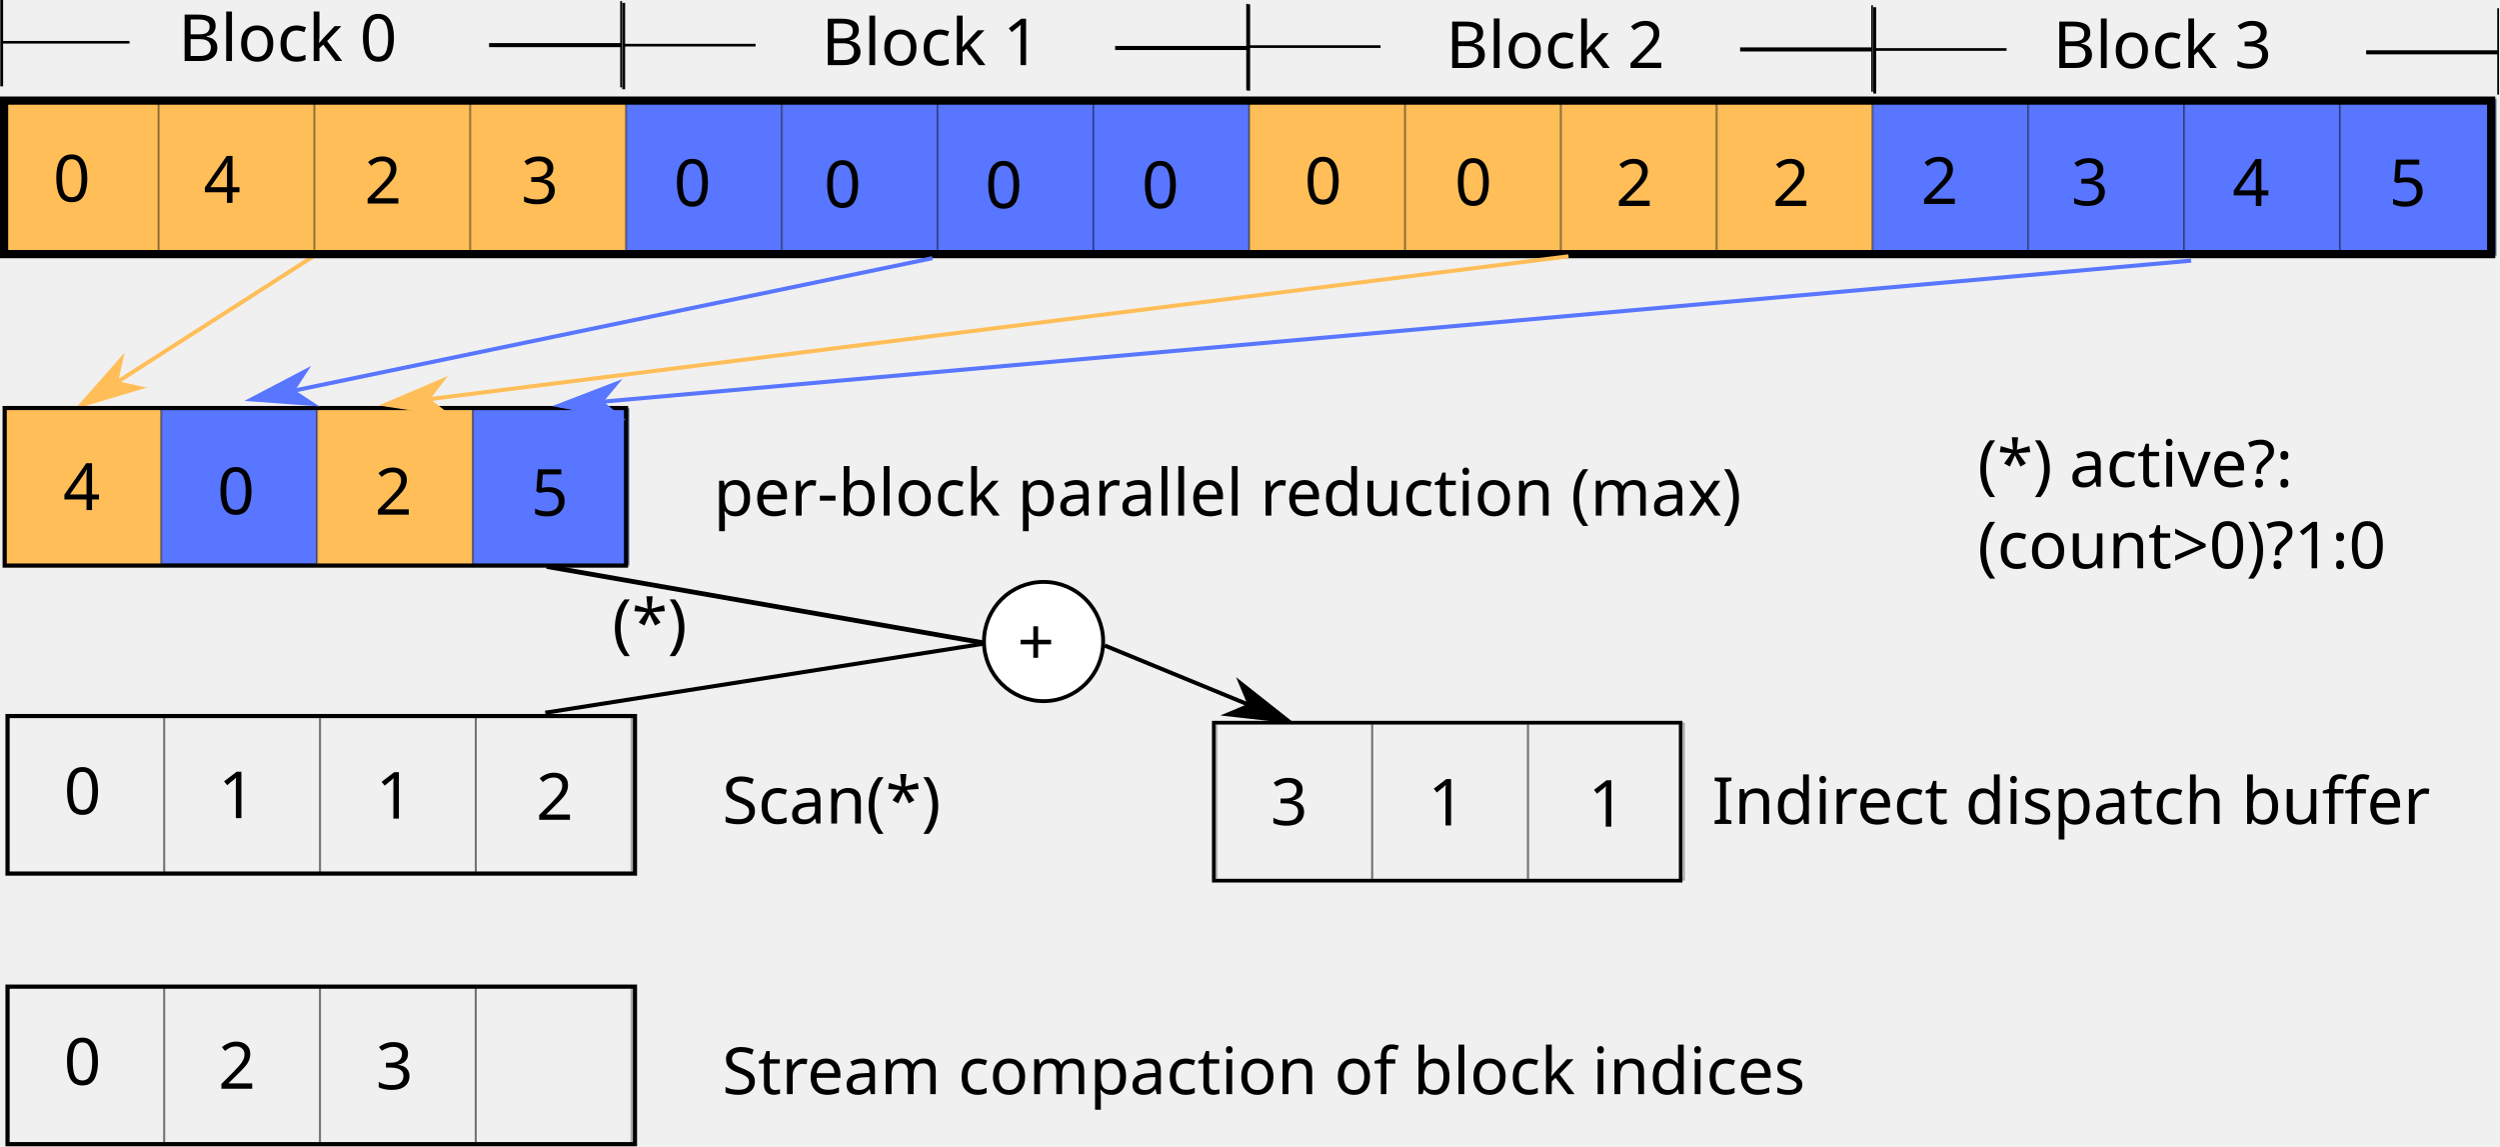
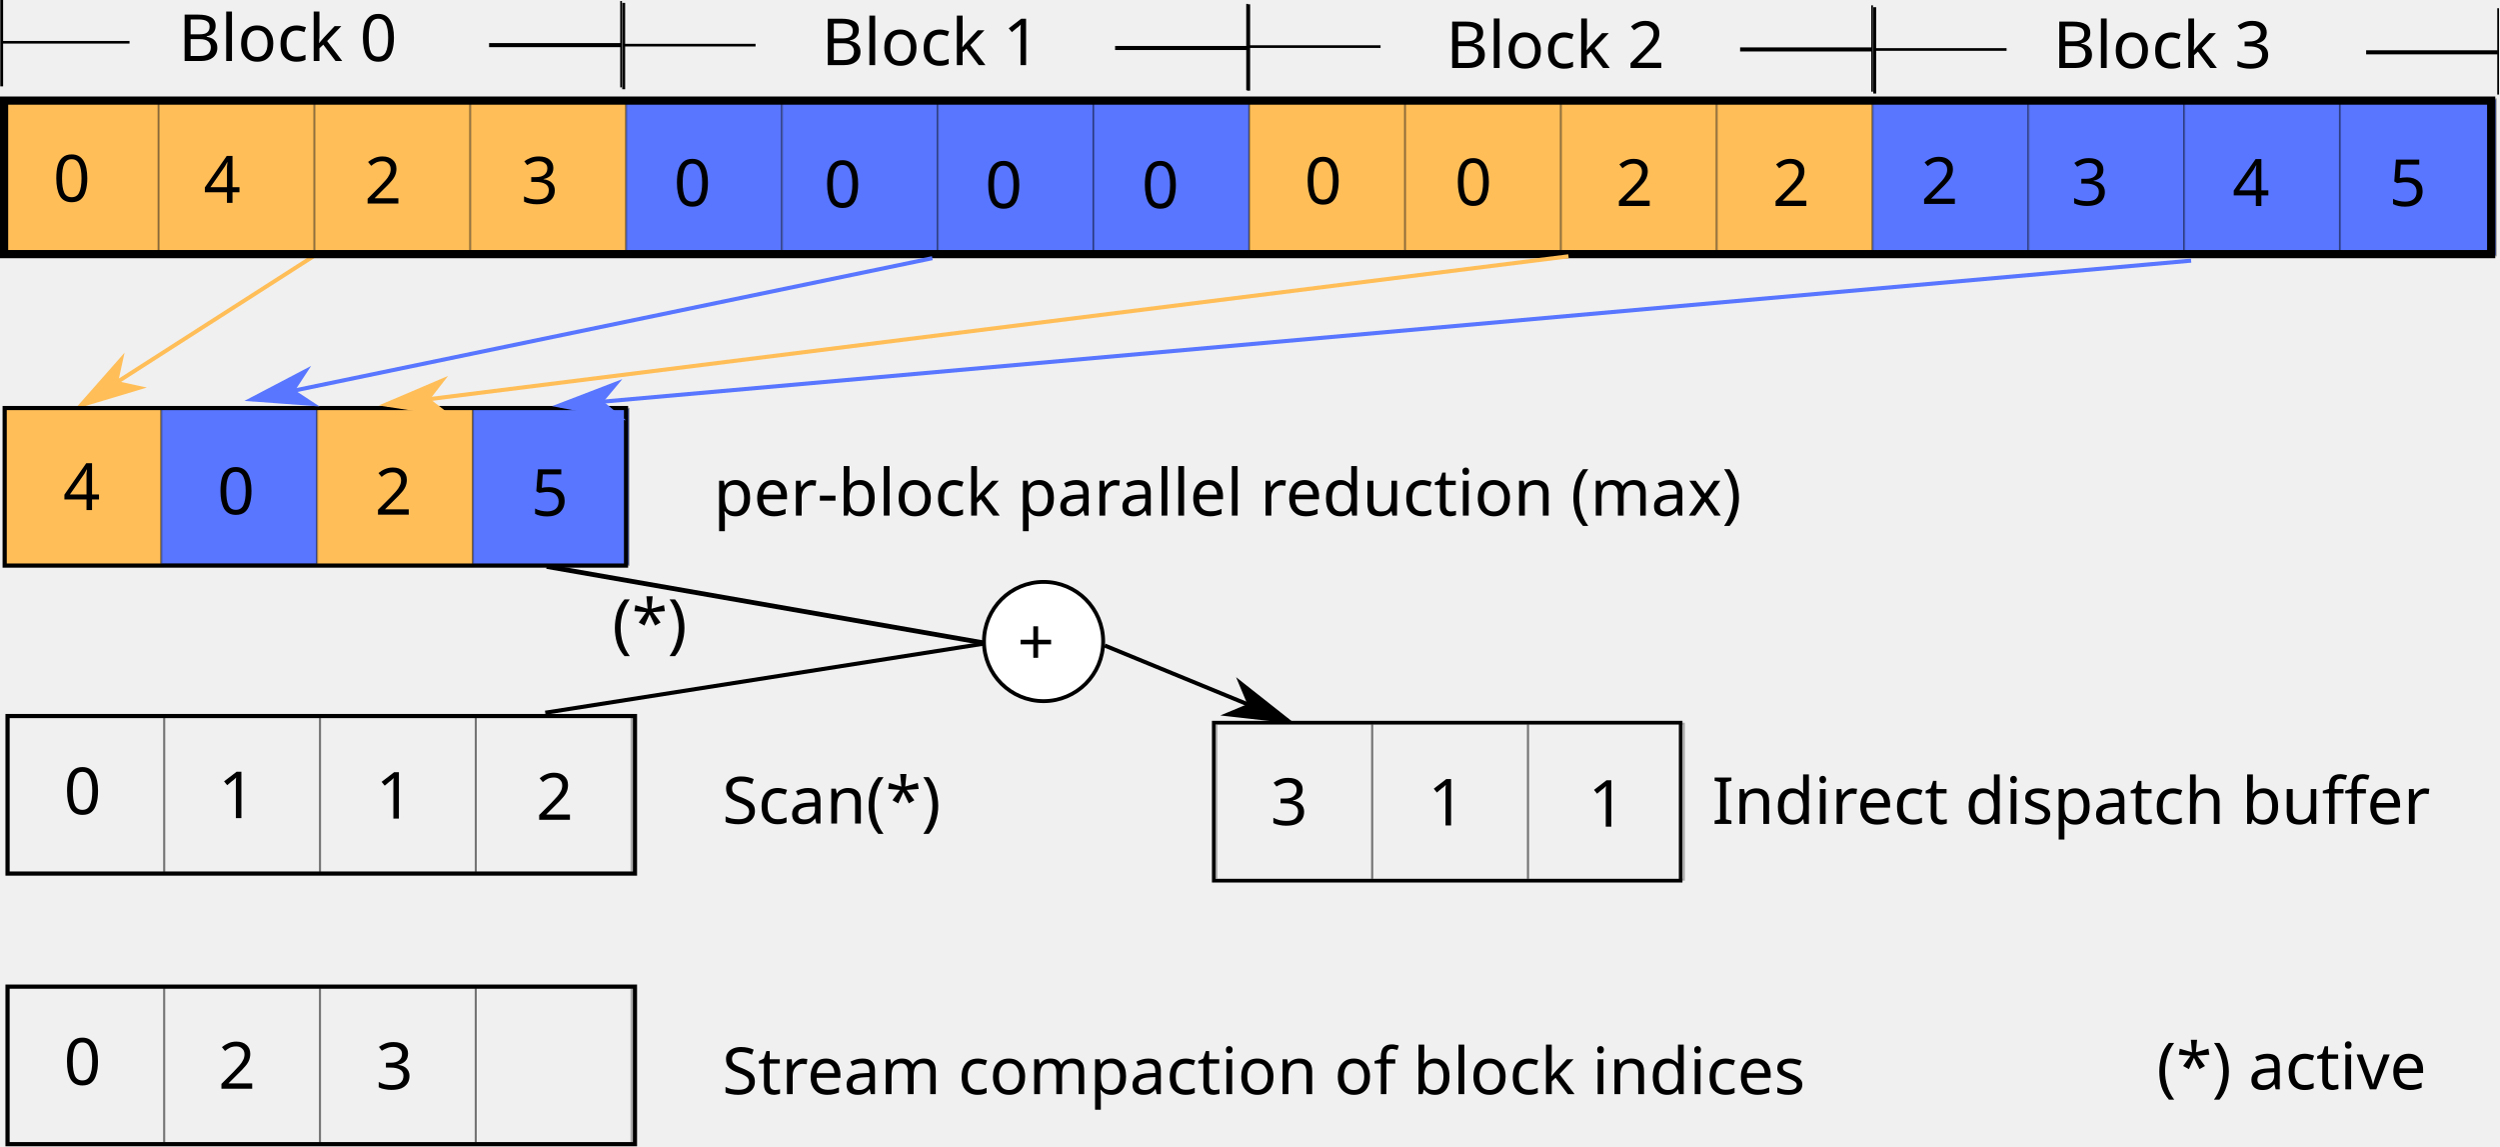
<svg xmlns="http://www.w3.org/2000/svg" xmlns:ns1="http://www.openswatchbook.org/uri/2009/osb" width="162.49mm" height="74.501mm" viewBox="0 0 162.49 74.501" version="1.1" id="svg8">
  <defs id="defs2">
    <marker orient="auto" refY="0.0" refX="0.0" id="marker1760" style="overflow:visible;">
      <path id="path1500" d="M 0.0,0.0 L 5.0,-5.0 L -12.5,0.0 L 5.0,5.0 L 0.0,0.0 z " style="fill-rule:evenodd;stroke:#000000;stroke-width:1pt;stroke-opacity:1;fill:#000000;fill-opacity:1" transform="scale(0.8) rotate(180) translate(12.5,0)" />
    </marker>
    <linearGradient id="linearGradient5039" ns1:paint="solid">
      <stop style="stop-color:#ff0000;stop-opacity:1;" offset="0" id="stop5037" />
    </linearGradient>
    <linearGradient id="linearGradient4945" ns1:paint="solid">
      <stop style="stop-color:#000000;stop-opacity:1;" offset="0" id="stop4943" />
    </linearGradient>
    <linearGradient id="linearGradient4915" ns1:paint="solid">
      <stop style="stop-color:#000000;stop-opacity:1;" offset="0" id="stop4913" />
    </linearGradient>
    <linearGradient id="linearGradient4886" ns1:paint="solid">
      <stop style="stop-color:#000000;stop-opacity:1;" offset="0" id="stop4884" />
    </linearGradient>
    <linearGradient id="linearGradient4878" ns1:paint="solid">
      <stop style="stop-color:#000000;stop-opacity:1;" offset="0" id="stop4876" />
    </linearGradient>
    <linearGradient id="linearGradient4830" ns1:paint="solid">
      <stop style="stop-color:#000000;stop-opacity:1;" offset="0" id="stop4828" />
    </linearGradient>
    <linearGradient id="linearGradient3366" ns1:paint="solid">
      <stop style="stop-color:#000000;stop-opacity:1;" offset="0" id="stop3364" />
    </linearGradient>
    <marker orient="auto" refY="0" refX="0" id="marker2460" style="overflow:visible">
      <path id="path2458" d="M 0,0 5,-5 -12.5,0 5,5 Z" style="fill:#ffbe58;fill-opacity:1;fill-rule:evenodd;stroke:#ffbe58;stroke-width:1pt;stroke-opacity:1" transform="matrix(-0.8,0,0,-0.8,-10,0)" />
    </marker>
    <linearGradient id="linearGradient9356" ns1:paint="solid">
      <stop style="stop-color:#000000;stop-opacity:1;" offset="0" id="stop9354" />
    </linearGradient>
    <linearGradient id="linearGradient9348" ns1:paint="solid">
      <stop style="stop-color:#000000;stop-opacity:1;" offset="0" id="stop9346" />
    </linearGradient>
    <linearGradient id="linearGradient7908" ns1:paint="solid">
      <stop style="stop-color:#000000;stop-opacity:1;" offset="0" id="stop7906" />
    </linearGradient>
    <marker style="overflow:visible" id="marker7446" refX="0" refY="0" orient="auto">
      <path transform="matrix(-0.8,0,0,-0.8,-10,0)" style="fill:#000000;fill-opacity:1;fill-rule:evenodd;stroke:#000000;stroke-width:1pt;stroke-opacity:1" d="M 0,0 5,-5 -12.5,0 5,5 Z" id="path7444" />
    </marker>
    <linearGradient id="linearGradient4532" ns1:paint="solid">
      <stop style="stop-color:#000000;stop-opacity:1;" offset="0" id="stop4530" />
    </linearGradient>
    <marker orient="auto" refY="0" refX="0" id="marker4624-1" style="overflow:visible">
      <path id="path4364-0" d="M 0,0 5,-5 -12.5,0 5,5 Z" style="fill:#ffbe58;fill-opacity:1;fill-rule:evenodd;stroke:#ffbe58;stroke-width:1pt;stroke-opacity:1" transform="matrix(-0.8,0,0,-0.8,-10,0)" />
    </marker>
    <marker orient="auto" refY="0" refX="0" id="marker4624-6" style="overflow:visible">
      <path id="path4364-04" d="M 0,0 5,-5 -12.5,0 5,5 Z" style="fill:#5876ff;fill-opacity:1;fill-rule:evenodd;stroke:#5876ff;stroke-width:1pt;stroke-opacity:1" transform="matrix(-0.8,0,0,-0.8,-10,0)" />
    </marker>
    <marker orient="auto" refY="0" refX="0" id="marker4624-6-8" style="overflow:visible">
      <path id="path4364-04-1" d="M 0,0 5,-5 -12.5,0 5,5 Z" style="fill:#5876ff;fill-opacity:1;fill-rule:evenodd;stroke:#5876ff;stroke-width:1pt;stroke-opacity:1" transform="matrix(-0.8,0,0,-0.8,-10,0)" />
    </marker>
    <marker orient="auto" refY="0" refX="0" id="marker1760-8" style="overflow:visible">
      <path id="path1500-2" d="M 0,0 5,-5 -12.5,0 5,5 Z" style="fill:#000000;fill-opacity:1;fill-rule:evenodd;stroke:#000000;stroke-width:1pt;stroke-opacity:1" transform="matrix(-0.8,0,0,-0.8,-10,0)" />
    </marker>
    <marker orient="auto" refY="0" refX="0" id="marker1760-83" style="overflow:visible">
      <path id="path1500-9" d="M 0,0 5,-5 -12.5,0 5,5 Z" style="fill:#000000;fill-opacity:1;fill-rule:evenodd;stroke:#000000;stroke-width:1pt;stroke-opacity:1" transform="matrix(-0.8,0,0,-0.8,-10,0)" />
    </marker>
  </defs>
  <g id="layer1" transform="translate(-4.612283,-0.6040815)" style="display:inline">
    <path style="fill:none;stroke:#ffbe58;stroke-width:0.265;stroke-linecap:butt;stroke-linejoin:miter;stroke-miterlimit:4;stroke-dasharray:none;stroke-opacity:1;marker-end:url(#marker2460)" d="M 24.985,17.266 9.904,26.924" id="path4359" />
    <rect style="opacity:1;fill:#ffbe58;fill-opacity:1;stroke:#000000;stroke-width:0.134;stroke-miterlimit:4;stroke-dasharray:none;stroke-opacity:0.302" id="rect4708" width="10.131" height="10.131" x="4.802" y="7.067" />
    <rect style="opacity:1;fill:#ffbe58;fill-opacity:1;stroke:#000000;stroke-width:0.134;stroke-miterlimit:4;stroke-dasharray:none;stroke-opacity:0.302" id="rect4708-7" width="10.131" height="10.131" x="14.933" y="7.067" />
    <rect style="opacity:1;fill:#ffbe58;fill-opacity:1;stroke:#000000;stroke-width:0.134;stroke-miterlimit:4;stroke-dasharray:none;stroke-opacity:0.302" id="rect4708-7-1" width="10.131" height="10.131" x="25.064" y="7.067" />
    <rect style="opacity:1;fill:#ffbe58;fill-opacity:1;stroke:#000000;stroke-width:0.134;stroke-miterlimit:4;stroke-dasharray:none;stroke-opacity:0.302" id="rect4708-7-1-9" width="10.131" height="10.131" x="35.194" y="7.067" />
    <flowRoot xml:space="preserve" id="flowRoot5171" style="font-style:normal;font-weight:normal;font-size:40px;line-height:1.25;font-family:sans-serif;letter-spacing:0px;word-spacing:0px;fill:#000000;fill-opacity:1;stroke:none" transform="scale(0.2645833)">
      <flowRegion id="flowRegion5173">
        <rect id="rect5175" width="104.652" height="58.69" x="651.245" y="191.967" />
      </flowRegion>
      <flowPara id="flowPara5177" />
    </flowRoot>
    <rect style="opacity:1;fill:#5876ff;fill-opacity:1;stroke:#000000;stroke-width:0.134;stroke-miterlimit:4;stroke-dasharray:none;stroke-opacity:0.302" id="rect4708-9" width="10.131" height="10.131" x="45.325" y="7.067" />
    <rect style="opacity:1;fill:#5876ff;fill-opacity:1;stroke:#000000;stroke-width:0.134;stroke-miterlimit:4;stroke-dasharray:none;stroke-opacity:0.302" id="rect4708-7-6" width="10.131" height="10.131" x="55.456" y="7.067" />
    <rect style="opacity:1;fill:#5876ff;fill-opacity:1;stroke:#000000;stroke-width:0.134;stroke-miterlimit:4;stroke-dasharray:none;stroke-opacity:0.302" id="rect4708-7-1-2" width="10.131" height="10.131" x="65.587" y="7.067" />
    <rect style="opacity:1;fill:#5876ff;fill-opacity:1;stroke:#000000;stroke-width:0.134;stroke-miterlimit:4;stroke-dasharray:none;stroke-opacity:0.302" id="rect4708-7-1-9-13" width="10.131" height="10.131" x="75.717" y="7.067" />
    <rect style="opacity:1;fill:#ffbe58;fill-opacity:1;stroke:#000000;stroke-width:0.134;stroke-miterlimit:4;stroke-dasharray:none;stroke-opacity:0.302" id="rect4708-74" width="10.131" height="10.131" x="85.848" y="7.067" />
    <rect style="opacity:1;fill:#ffbe58;fill-opacity:1;stroke:#000000;stroke-width:0.134;stroke-miterlimit:4;stroke-dasharray:none;stroke-opacity:0.302" id="rect4708-7-4" width="10.131" height="10.131" x="95.979" y="7.067" />
    <rect style="opacity:1;fill:#ffbe58;fill-opacity:1;stroke:#000000;stroke-width:0.134;stroke-miterlimit:4;stroke-dasharray:none;stroke-opacity:0.302" id="rect4708-7-1-0" width="10.131" height="10.131" x="106.11" y="7.067" />
    <rect style="opacity:1;fill:#ffbe58;fill-opacity:1;stroke:#000000;stroke-width:0.134;stroke-miterlimit:4;stroke-dasharray:none;stroke-opacity:0.302" id="rect4708-7-1-9-9" width="10.131" height="10.131" x="116.241" y="7.067" />
    <rect style="opacity:1;fill:#5876ff;fill-opacity:1;stroke:#000000;stroke-width:0.134;stroke-miterlimit:4;stroke-dasharray:none;stroke-opacity:0.302" id="rect4708-62" width="10.131" height="10.131" x="126.371" y="7.067" />
    <rect style="opacity:1;fill:#5876ff;fill-opacity:1;stroke:#000000;stroke-width:0.134;stroke-miterlimit:4;stroke-dasharray:none;stroke-opacity:0.302" id="rect4708-7-0" width="10.131" height="10.131" x="136.502" y="7.067" />
    <rect style="opacity:1;fill:#5876ff;fill-opacity:1;stroke:#000000;stroke-width:0.134;stroke-miterlimit:4;stroke-dasharray:none;stroke-opacity:0.302" id="rect4708-7-1-7" width="10.131" height="10.131" x="146.633" y="7.067" />
    <rect style="opacity:1;fill:#5876ff;fill-opacity:1;stroke:#000000;stroke-width:0.134;stroke-miterlimit:4;stroke-dasharray:none;stroke-opacity:0.302" id="rect4708-7-1-9-8" width="10.131" height="10.131" x="156.764" y="7.067" />
    <rect style="opacity:1;fill:none;fill-opacity:1;stroke:#000000;stroke-width:0.532;stroke-miterlimit:4;stroke-dasharray:none;stroke-opacity:1" id="rect4708-6" width="161.716" height="9.978" x="4.878" y="7.143" />
    <rect style="opacity:1;fill:#ffbe58;fill-opacity:1;stroke:#000000;stroke-width:0.134;stroke-miterlimit:4;stroke-dasharray:none;stroke-opacity:0.302" id="rect4708-3" width="10.131" height="10.131" x="4.97" y="27.18" />
    <rect style="opacity:1;fill:#5876ff;fill-opacity:1;stroke:#000000;stroke-width:0.134;stroke-miterlimit:4;stroke-dasharray:none;stroke-opacity:0.302" id="rect4708-7-8" width="10.131" height="10.131" x="15.101" y="27.147" />
    <rect style="opacity:1;fill:#ffbe58;fill-opacity:1;stroke:#000000;stroke-width:0.134;stroke-miterlimit:4;stroke-dasharray:none;stroke-opacity:0.302" id="rect4708-7-1-1" width="10.131" height="10.131" x="25.231" y="27.18" />
    <rect style="opacity:1;fill:#5876ff;fill-opacity:1;stroke:#000000;stroke-width:0.134;stroke-miterlimit:4;stroke-dasharray:none;stroke-opacity:0.302" id="rect4708-7-1-9-3" width="10.131" height="10.131" x="35.362" y="27.18" />
    <rect style="opacity:1;fill:none;fill-opacity:1;stroke:#000000;stroke-width:0.27;stroke-miterlimit:4;stroke-dasharray:none;stroke-opacity:1" id="rect4708-6-2" width="40.403" height="10.241" x="4.915" y="27.125" />
    <rect style="opacity:1;fill:none;fill-opacity:1;stroke:#000000;stroke-width:0.134;stroke-miterlimit:4;stroke-dasharray:none;stroke-opacity:0.302" id="rect4708-4" width="10.131" height="10.131" x="5.157" y="47.198" />
    <rect style="opacity:1;fill:none;fill-opacity:1;stroke:#000000;stroke-width:0.134;stroke-miterlimit:4;stroke-dasharray:none;stroke-opacity:0.302" id="rect4708-7-5" width="10.131" height="10.131" x="15.288" y="47.198" />
    <rect style="opacity:1;fill:none;fill-opacity:1;stroke:#000000;stroke-width:0.134;stroke-miterlimit:4;stroke-dasharray:none;stroke-opacity:0.302" id="rect4708-7-1-8" width="10.131" height="10.131" x="25.418" y="47.198" />
    <rect style="opacity:1;fill:none;fill-opacity:1;stroke:#000000;stroke-width:0.134;stroke-miterlimit:4;stroke-dasharray:none;stroke-opacity:0.302" id="rect4708-7-1-9-6" width="10.131" height="10.131" x="35.549" y="47.198" />
    <rect style="opacity:1;fill:none;fill-opacity:1;stroke:#000000;stroke-width:0.271;stroke-miterlimit:4;stroke-dasharray:none;stroke-opacity:1" id="rect4708-6-9" width="40.798" height="10.24" x="5.102" y="47.144" />
    <path style="fill:none;stroke:#000000;stroke-width:0.184px;stroke-linecap:butt;stroke-linejoin:miter;stroke-opacity:1" d="M 4.723,0.604 V 6.217" id="path6970" />
    <path style="fill:none;stroke:#000000;stroke-width:0.17px;stroke-linecap:butt;stroke-linejoin:miter;stroke-opacity:1" d="M 4.74,3.352 H 13.035" id="path6972" />
    <g id="g6994" transform="matrix(-0.4264351,0,0,-1,73.34054,27.82464)">
      <path id="path6970-9" d="m 66.467,21.541 v 5.613" style="fill:none;stroke:#000000;stroke-width:0.265px;stroke-linecap:butt;stroke-linejoin:miter;stroke-opacity:1" />
      <path id="path6972-7" d="M 66.502,24.288 H 86.594" style="fill:none;stroke:#000000;stroke-width:0.265px;stroke-linecap:butt;stroke-linejoin:miter;stroke-opacity:1" />
    </g>
    <path style="fill:none;stroke:#000000;stroke-width:0.187px;stroke-linecap:butt;stroke-linejoin:miter;stroke-opacity:1" d="M 45.167,0.791 V 6.404" id="path6970-5" />
    <path style="fill:none;stroke:#000000;stroke-width:0.173px;stroke-linecap:butt;stroke-linejoin:miter;stroke-opacity:1" d="m 45.185,3.539 h 8.556" id="path6972-1" />
    <g id="g6994-7" transform="matrix(-0.4264351,0,0,-1,114.046,28.01173)">
      <path id="path6970-9-5" d="m 66.467,21.541 v 5.613" style="fill:none;stroke:#000000;stroke-width:0.265px;stroke-linecap:butt;stroke-linejoin:miter;stroke-opacity:1" />
      <path id="path6972-7-4" d="M 66.502,24.288 H 86.594" style="fill:none;stroke:#000000;stroke-width:0.265px;stroke-linecap:butt;stroke-linejoin:miter;stroke-opacity:1" />
    </g>
    <path style="fill:none;stroke:#000000;stroke-width:0.187px;stroke-linecap:butt;stroke-linejoin:miter;stroke-opacity:1" d="M 85.805,0.885 V 6.497" id="path6970-98" />
    <path style="fill:none;stroke:#000000;stroke-width:0.173px;stroke-linecap:butt;stroke-linejoin:miter;stroke-opacity:1" d="m 85.823,3.633 h 8.556" id="path6972-5" />
    <g id="g6994-2" transform="matrix(-0.4264351,0,0,-1,154.6842,28.10528)">
      <path id="path6970-9-3" d="m 66.467,21.541 v 5.613" style="fill:none;stroke:#000000;stroke-width:0.265px;stroke-linecap:butt;stroke-linejoin:miter;stroke-opacity:1" />
      <path id="path6972-7-0" d="M 66.502,24.288 H 86.594" style="fill:none;stroke:#000000;stroke-width:0.265px;stroke-linecap:butt;stroke-linejoin:miter;stroke-opacity:1" />
    </g>
    <path style="fill:none;stroke:#000000;stroke-width:0.187px;stroke-linecap:butt;stroke-linejoin:miter;stroke-opacity:1" d="m 126.511,1.072 v 5.613" id="path6970-5-2" />
    <path style="fill:none;stroke:#000000;stroke-width:0.173px;stroke-linecap:butt;stroke-linejoin:miter;stroke-opacity:1" d="m 126.528,3.82 h 8.556" id="path6972-1-8" />
    <g id="g6994-7-2" transform="matrix(-0.4264351,0,0,-1,195.3897,28.29237)">
      <path id="path6970-9-5-9" d="m 66.467,21.541 v 5.613" style="fill:none;stroke:#000000;stroke-width:0.265px;stroke-linecap:butt;stroke-linejoin:miter;stroke-opacity:1" />
      <path id="path6972-7-4-6" d="M 66.502,24.288 H 86.594" style="fill:none;stroke:#000000;stroke-width:0.265px;stroke-linecap:butt;stroke-linejoin:miter;stroke-opacity:1" />
    </g>
    <text xml:space="preserve" style="font-style:normal;font-weight:normal;font-size:4.233px;line-height:1.25;font-family:sans-serif;letter-spacing:0px;word-spacing:0px;fill:#000000;fill-opacity:1;stroke:none;stroke-width:0.265" x="16.212" y="4.567" id="text2498">
      <tspan id="tspan2496" x="16.212" y="4.567" style="stroke-width:0.265">Block 0</tspan>
    </text>
    <text xml:space="preserve" style="font-style:normal;font-weight:normal;font-size:4.233px;line-height:1.25;font-family:sans-serif;letter-spacing:0px;word-spacing:0px;fill:#000000;fill-opacity:1;stroke:none;stroke-width:0.265" x="58.032" y="4.835" id="text2498-4">
      <tspan id="tspan2496-8" x="58.032" y="4.835" style="stroke-width:0.265">Block 1</tspan>
    </text>
    <text xml:space="preserve" style="font-style:normal;font-weight:normal;font-size:4.233px;line-height:1.25;font-family:sans-serif;letter-spacing:0px;word-spacing:0px;fill:#000000;fill-opacity:1;stroke:none;stroke-width:0.265" x="98.63" y="5.022" id="text2498-0">
      <tspan id="tspan2496-2" x="98.63" y="5.022" style="stroke-width:0.265">Block 2</tspan>
    </text>
    <text xml:space="preserve" style="font-style:normal;font-weight:normal;font-size:4.233px;line-height:1.25;font-family:sans-serif;letter-spacing:0px;word-spacing:0px;fill:#000000;fill-opacity:1;stroke:none;stroke-width:0.265" x="138.106" y="5.022" id="text2498-02">
      <tspan id="tspan2496-0" x="138.106" y="5.022" style="stroke-width:0.265">Block 3</tspan>
    </text>
    <path style="display:inline;fill:none;stroke:#ffbe58;stroke-width:0.265;stroke-linecap:butt;stroke-linejoin:miter;stroke-miterlimit:4;stroke-dasharray:none;stroke-opacity:1;marker-end:url(#marker4624-1)" d="M 106.598,17.263 29.751,26.894" id="path4359-9" />
    <path style="display:inline;fill:#5876ff;fill-opacity:1;stroke:#5876ff;stroke-width:0.265;stroke-linecap:butt;stroke-linejoin:miter;stroke-miterlimit:4;stroke-dasharray:none;stroke-opacity:1;marker-end:url(#marker4624-6)" d="m 65.235,17.385 -44.226,9.171" id="path4359-8" />
    <path style="display:inline;fill:#5876ff;fill-opacity:1;stroke:#5876ff;stroke-width:0.265;stroke-linecap:butt;stroke-linejoin:miter;stroke-miterlimit:4;stroke-dasharray:none;stroke-opacity:1;marker-end:url(#marker4624-6-8)" d="M 147.083,17.545 41.019,26.957" id="path4359-8-3" />
  </g>
  <g id="layer2" style="display:inline" transform="translate(2.5823212e-8,-1.003438)">
    <text xml:space="preserve" style="font-style:normal;font-weight:normal;font-size:4.233px;line-height:1.25;font-family:sans-serif;letter-spacing:0px;word-spacing:0px;display:inline;fill:#000000;fill-opacity:1;stroke:none;stroke-width:0.265" x="3.458" y="14.104" id="text2536">
      <tspan id="tspan2534" x="3.458" y="14.104" style="stroke-width:0.265">0</tspan>
    </text>
    <text xml:space="preserve" style="font-style:normal;font-weight:normal;font-size:4.233px;line-height:1.25;font-family:sans-serif;letter-spacing:0px;word-spacing:0px;display:inline;fill:#000000;fill-opacity:1;stroke:none;stroke-width:0.265" x="13.225" y="14.189" id="text2536-4">
      <tspan id="tspan2534-1" x="13.225" y="14.189" style="stroke-width:0.265">4</tspan>
    </text>
    <text xml:space="preserve" style="font-style:normal;font-weight:normal;font-size:4.233px;line-height:1.25;font-family:sans-serif;letter-spacing:0px;word-spacing:0px;display:inline;fill:#000000;fill-opacity:1;stroke:none;stroke-width:0.265" x="23.699" y="14.236" id="text2558">
      <tspan id="tspan2556" x="23.699" y="14.236" style="stroke-width:0.265">2</tspan>
    </text>
    <text xml:space="preserve" style="font-style:normal;font-weight:normal;font-size:4.233px;line-height:1.25;font-family:sans-serif;letter-spacing:0px;word-spacing:0px;display:inline;fill:#000000;fill-opacity:1;stroke:none;stroke-width:0.265" x="33.885" y="14.236" id="text2562">
      <tspan id="tspan2560" x="33.885" y="14.236" style="stroke-width:0.265">3</tspan>
    </text>
    <text xml:space="preserve" style="font-style:normal;font-weight:normal;font-size:4.233px;line-height:1.25;font-family:sans-serif;letter-spacing:0px;word-spacing:0px;display:inline;fill:#000000;fill-opacity:1;stroke:none;stroke-width:0.265" x="43.813" y="14.388" id="text2536-9">
      <tspan id="tspan2534-8" x="43.813" y="14.388" style="stroke-width:0.265">0</tspan>
    </text>
    <text xml:space="preserve" style="font-style:normal;font-weight:normal;font-size:4.233px;line-height:1.25;font-family:sans-serif;letter-spacing:0px;word-spacing:0px;display:inline;fill:#000000;fill-opacity:1;stroke:none;stroke-width:0.265" x="53.58" y="14.474" id="text2536-4-7">
      <tspan id="tspan2534-1-6" x="53.58" y="14.474" style="stroke-width:0.265">0</tspan>
    </text>
    <text xml:space="preserve" style="font-style:normal;font-weight:normal;font-size:4.233px;line-height:1.25;font-family:sans-serif;letter-spacing:0px;word-spacing:0px;display:inline;fill:#000000;fill-opacity:1;stroke:none;stroke-width:0.265" x="64.054" y="14.52" id="text2558-5">
      <tspan id="tspan2556-2" x="64.054" y="14.52" style="stroke-width:0.265">0</tspan>
    </text>
    <text xml:space="preserve" style="font-style:normal;font-weight:normal;font-size:4.233px;line-height:1.25;font-family:sans-serif;letter-spacing:0px;word-spacing:0px;display:inline;fill:#000000;fill-opacity:1;stroke:none;stroke-width:0.265" x="74.24" y="14.52" id="text2562-7">
      <tspan id="tspan2560-7" x="74.24" y="14.52" style="stroke-width:0.265">0</tspan>
    </text>
    <text xml:space="preserve" style="font-style:normal;font-weight:normal;font-size:4.233px;line-height:1.25;font-family:sans-serif;letter-spacing:0px;word-spacing:0px;display:inline;fill:#000000;fill-opacity:1;stroke:none;stroke-width:0.265" x="84.824" y="14.255" id="text2536-8">
      <tspan id="tspan2534-5" x="84.824" y="14.255" style="stroke-width:0.265">0</tspan>
    </text>
    <text xml:space="preserve" style="font-style:normal;font-weight:normal;font-size:4.233px;line-height:1.25;font-family:sans-serif;letter-spacing:0px;word-spacing:0px;display:inline;fill:#000000;fill-opacity:1;stroke:none;stroke-width:0.265" x="94.591" y="14.341" id="text2536-4-8">
      <tspan id="tspan2534-1-2" x="94.591" y="14.341" style="stroke-width:0.265">0</tspan>
    </text>
    <text xml:space="preserve" style="font-style:normal;font-weight:normal;font-size:4.233px;line-height:1.25;font-family:sans-serif;letter-spacing:0px;word-spacing:0px;display:inline;fill:#000000;fill-opacity:1;stroke:none;stroke-width:0.265" x="105.064" y="14.388" id="text2558-4">
      <tspan id="tspan2556-4" x="105.064" y="14.388" style="stroke-width:0.265">2</tspan>
    </text>
    <text xml:space="preserve" style="font-style:normal;font-weight:normal;font-size:4.233px;line-height:1.25;font-family:sans-serif;letter-spacing:0px;word-spacing:0px;display:inline;fill:#000000;fill-opacity:1;stroke:none;stroke-width:0.265" x="115.251" y="14.388" id="text2562-2">
      <tspan id="tspan2560-4" x="115.251" y="14.388" style="stroke-width:0.265">2</tspan>
    </text>
    <text xml:space="preserve" style="font-style:normal;font-weight:normal;font-size:4.233px;line-height:1.25;font-family:sans-serif;letter-spacing:0px;word-spacing:0px;display:inline;fill:#000000;fill-opacity:1;stroke:none;stroke-width:0.265" x="124.908" y="14.255" id="text2536-7">
      <tspan id="tspan2534-19" x="124.908" y="14.255" style="stroke-width:0.265">2</tspan>
    </text>
    <text xml:space="preserve" style="font-style:normal;font-weight:normal;font-size:4.233px;line-height:1.25;font-family:sans-serif;letter-spacing:0px;word-spacing:0px;display:inline;fill:#000000;fill-opacity:1;stroke:none;stroke-width:0.265" x="134.675" y="14.341" id="text2536-4-6">
      <tspan id="tspan2534-1-7" x="134.675" y="14.341" style="stroke-width:0.265">3</tspan>
    </text>
    <text xml:space="preserve" style="font-style:normal;font-weight:normal;font-size:4.233px;line-height:1.25;font-family:sans-serif;letter-spacing:0px;word-spacing:0px;display:inline;fill:#000000;fill-opacity:1;stroke:none;stroke-width:0.265" x="145.149" y="14.388" id="text2558-8">
      <tspan id="tspan2556-8" x="145.149" y="14.388" style="stroke-width:0.265">4</tspan>
    </text>
    <text xml:space="preserve" style="font-style:normal;font-weight:normal;font-size:4.233px;line-height:1.25;font-family:sans-serif;letter-spacing:0px;word-spacing:0px;display:inline;fill:#000000;fill-opacity:1;stroke:none;stroke-width:0.265" x="155.335" y="14.388" id="text2562-4">
      <tspan id="tspan2560-2" x="155.335" y="14.388" style="stroke-width:0.265">5</tspan>
    </text>
    <text xml:space="preserve" style="font-style:normal;font-weight:normal;font-size:4.233px;line-height:1.25;font-family:sans-serif;letter-spacing:0px;word-spacing:0px;display:inline;fill:#000000;fill-opacity:1;stroke:none;stroke-width:0.265" x="4.093" y="34.158" id="text2536-4-68">
      <tspan id="tspan2534-1-64" x="4.093" y="34.158" style="stroke-width:0.265">4</tspan>
    </text>
    <text xml:space="preserve" style="font-style:normal;font-weight:normal;font-size:4.233px;line-height:1.25;font-family:sans-serif;letter-spacing:0px;word-spacing:0px;display:inline;fill:#000000;fill-opacity:1;stroke:none;stroke-width:0.265" x="14.132" y="34.42" id="text2536-4-7-1">
      <tspan id="tspan2534-1-6-8" x="14.132" y="34.42" style="stroke-width:0.265">0</tspan>
    </text>
    <text xml:space="preserve" style="font-style:normal;font-weight:normal;font-size:4.233px;line-height:1.25;font-family:sans-serif;letter-spacing:0px;word-spacing:0px;display:inline;fill:#000000;fill-opacity:1;stroke:none;stroke-width:0.265" x="24.375" y="34.45" id="text2558-4-1">
      <tspan id="tspan2556-4-2" x="24.375" y="34.45" style="stroke-width:0.265">2</tspan>
    </text>
    <text xml:space="preserve" style="font-style:normal;font-weight:normal;font-size:4.233px;line-height:1.25;font-family:sans-serif;letter-spacing:0px;word-spacing:0px;display:inline;fill:#000000;fill-opacity:1;stroke:none;stroke-width:0.265" x="34.526" y="34.525" id="text2562-4-5">
      <tspan id="tspan2560-2-6" x="34.526" y="34.525" style="stroke-width:0.265">5</tspan>
    </text>
    <text xml:space="preserve" style="font-style:normal;font-weight:normal;font-size:4.233px;line-height:1.25;font-family:sans-serif;letter-spacing:0px;word-spacing:0px;display:inline;fill:#000000;fill-opacity:1;stroke:none;stroke-width:0.265" x="4.156" y="53.92" id="text2536-4-68-1">
      <tspan id="tspan2534-1-64-7" x="4.156" y="53.92" style="stroke-width:0.265">0</tspan>
    </text>
    <text xml:space="preserve" style="font-style:normal;font-weight:normal;font-size:4.233px;line-height:1.25;font-family:sans-serif;letter-spacing:0px;word-spacing:0px;display:inline;fill:#000000;fill-opacity:1;stroke:none;stroke-width:0.265" x="14.196" y="54.183" id="text2536-4-7-1-8">
      <tspan id="tspan2534-1-6-8-6" x="14.196" y="54.183" style="stroke-width:0.265">1</tspan>
    </text>
    <text xml:space="preserve" style="font-style:normal;font-weight:normal;font-size:4.233px;line-height:1.25;font-family:sans-serif;letter-spacing:0px;word-spacing:0px;display:inline;fill:#000000;fill-opacity:1;stroke:none;stroke-width:0.265" x="24.438" y="54.213" id="text2558-4-1-8">
      <tspan id="tspan2556-4-2-9" x="24.438" y="54.213" style="stroke-width:0.265">1</tspan>
    </text>
    <text xml:space="preserve" style="font-style:normal;font-weight:normal;font-size:4.233px;line-height:1.25;font-family:sans-serif;letter-spacing:0px;word-spacing:0px;display:inline;fill:#000000;fill-opacity:1;stroke:none;stroke-width:0.265" x="34.854" y="54.287" id="text2562-4-5-0">
      <tspan id="tspan2560-2-6-3" x="34.854" y="54.287" style="stroke-width:0.265">2</tspan>
    </text>
    <text xml:space="preserve" style="font-style:normal;font-weight:normal;font-size:4.233px;line-height:1.25;font-family:sans-serif;letter-spacing:0px;word-spacing:0px;fill:#000000;fill-opacity:1;stroke:none;stroke-width:0.265" x="46.398" y="34.516" id="text7851">
      <tspan id="tspan7849" x="46.398" y="34.516" style="stroke-width:0.265">per-block parallel reduction (max)</tspan>
    </text>
    <text xml:space="preserve" style="font-style:normal;font-weight:normal;font-size:4.233px;line-height:1.25;font-family:sans-serif;letter-spacing:0px;word-spacing:0px;display:inline;fill:#000000;fill-opacity:1;stroke:none;stroke-width:0.265" x="104.467" y="46.571" id="text7851-7">
      <tspan id="tspan7849-4" x="104.467" y="50.316" style="stroke-width:0.265" />
    </text>
    <text xml:space="preserve" style="font-style:normal;font-weight:normal;font-size:4.233px;line-height:1.25;font-family:sans-serif;letter-spacing:0px;word-spacing:0px;fill:#000000;fill-opacity:1;stroke:none;stroke-width:0.265" x="46.959" y="54.534" id="text7873">
      <tspan id="tspan7871" x="46.959" y="54.534" style="stroke-width:0.265">Scan(*)</tspan>
    </text>
    <rect style="display:inline;opacity:1;fill:none;fill-opacity:1;stroke:#000000;stroke-width:0.134;stroke-miterlimit:4;stroke-dasharray:none;stroke-opacity:0.302" id="rect4708-4-2" width="10.131" height="10.131" x="0.543" y="65.184" />
    <rect style="display:inline;opacity:1;fill:none;fill-opacity:1;stroke:#000000;stroke-width:0.134;stroke-miterlimit:4;stroke-dasharray:none;stroke-opacity:0.302" id="rect4708-7-5-6" width="10.131" height="10.131" x="10.674" y="65.184" />
    <rect style="display:inline;opacity:1;fill:none;fill-opacity:1;stroke:#000000;stroke-width:0.134;stroke-miterlimit:4;stroke-dasharray:none;stroke-opacity:0.302" id="rect4708-7-1-8-9" width="10.131" height="10.131" x="20.804" y="65.184" />
    <rect style="display:inline;opacity:1;fill:none;fill-opacity:1;stroke:#000000;stroke-width:0.134;stroke-miterlimit:4;stroke-dasharray:none;stroke-opacity:0.302" id="rect4708-7-1-9-6-3" width="10.131" height="10.131" x="30.935" y="65.184" />
    <rect style="display:inline;opacity:1;fill:none;fill-opacity:1;stroke:#000000;stroke-width:0.271;stroke-miterlimit:4;stroke-dasharray:none;stroke-opacity:1" id="rect4708-6-9-4" width="40.798" height="10.24" x="0.489" y="65.13" />
    <text xml:space="preserve" style="font-style:normal;font-weight:normal;font-size:4.233px;line-height:1.25;font-family:sans-serif;letter-spacing:0px;word-spacing:0px;display:inline;fill:#000000;fill-opacity:1;stroke:none;stroke-width:0.265" x="4.154" y="71.507" id="text2536-4-68-1-8">
      <tspan id="tspan2534-1-64-7-3" x="4.154" y="71.507" style="stroke-width:0.265">0</tspan>
    </text>
    <text xml:space="preserve" style="font-style:normal;font-weight:normal;font-size:4.233px;line-height:1.25;font-family:sans-serif;letter-spacing:0px;word-spacing:0px;display:inline;fill:#000000;fill-opacity:1;stroke:none;stroke-width:0.265" x="14.194" y="71.769" id="text2536-4-7-1-8-3">
      <tspan id="tspan2534-1-6-8-6-2" x="14.194" y="71.769" style="stroke-width:0.265">2</tspan>
    </text>
    <text xml:space="preserve" style="font-style:normal;font-weight:normal;font-size:4.233px;line-height:1.25;font-family:sans-serif;letter-spacing:0px;word-spacing:0px;display:inline;fill:#000000;fill-opacity:1;stroke:none;stroke-width:0.265" x="24.436" y="71.799" id="text2558-4-1-8-9">
      <tspan id="tspan2556-4-2-9-9" x="24.436" y="71.799" style="stroke-width:0.265">3</tspan>
    </text>
    <text xml:space="preserve" style="font-style:normal;font-weight:normal;font-size:4.233px;line-height:1.25;font-family:sans-serif;letter-spacing:0px;word-spacing:0px;display:inline;fill:#000000;fill-opacity:1;stroke:none;stroke-width:0.265" x="46.958" y="72.12" id="text7873-0">
      <tspan id="tspan7871-2" x="46.958" y="72.12" style="stroke-width:0.265">Stream compaction of block indices</tspan>
    </text>
    <text xml:space="preserve" style="font-style:normal;font-weight:normal;font-size:4.233px;line-height:1.25;font-family:sans-serif;letter-spacing:0px;word-spacing:0px;fill:#000000;fill-opacity:1;stroke:none;stroke-width:0.265" x="111.318" y="54.551" id="text7934">
      <tspan id="tspan7932" x="111.318" y="54.551" style="stroke-width:0.265">Indirect dispatch buffer</tspan>
    </text>
    <rect style="display:inline;opacity:1;fill:none;fill-opacity:1;stroke:#000000;stroke-width:0.234;stroke-miterlimit:4;stroke-dasharray:none;stroke-opacity:1" id="rect4708-6-9-4-7" width="30.358" height="10.276" x="78.921" y="47.971" />
    <rect style="display:inline;opacity:1;fill:none;fill-opacity:1;stroke:#000000;stroke-width:0.134;stroke-miterlimit:4;stroke-dasharray:none;stroke-opacity:0.302" id="rect4708-7-5-1" width="10.131" height="10.131" x="79.091" y="48.044" />
    <rect style="display:inline;opacity:1;fill:none;fill-opacity:1;stroke:#000000;stroke-width:0.134;stroke-miterlimit:4;stroke-dasharray:none;stroke-opacity:0.302" id="rect4708-7-1-8-99" width="10.131" height="10.131" x="89.222" y="48.044" />
    <rect style="display:inline;opacity:1;fill:none;fill-opacity:1;stroke:#000000;stroke-width:0.134;stroke-miterlimit:4;stroke-dasharray:none;stroke-opacity:0.302" id="rect4708-7-1-9-6-8" width="10.131" height="10.131" x="99.353" y="48.044" />
    <text xml:space="preserve" style="font-style:normal;font-weight:normal;font-size:4.233px;line-height:1.25;font-family:sans-serif;letter-spacing:0px;word-spacing:0px;display:inline;fill:#000000;fill-opacity:1;stroke:none;stroke-width:0.265" x="82.611" y="54.628" id="text2536-4-7-1-8-2">
      <tspan id="tspan2534-1-6-8-6-7" x="82.611" y="54.628" style="stroke-width:0.265">3</tspan>
    </text>
    <text xml:space="preserve" style="font-style:normal;font-weight:normal;font-size:4.233px;line-height:1.25;font-family:sans-serif;letter-spacing:0px;word-spacing:0px;display:inline;fill:#000000;fill-opacity:1;stroke:none;stroke-width:0.265" x="92.853" y="54.658" id="text2558-4-1-8-3">
      <tspan id="tspan2556-4-2-9-4" x="92.853" y="54.658" style="stroke-width:0.265">1</tspan>
    </text>
    <text xml:space="preserve" style="font-style:normal;font-weight:normal;font-size:4.233px;line-height:1.25;font-family:sans-serif;letter-spacing:0px;word-spacing:0px;display:inline;fill:#000000;fill-opacity:1;stroke:none;stroke-width:0.265" x="103.269" y="54.733" id="text2562-4-5-0-4">
      <tspan id="tspan2560-2-6-3-9" x="103.269" y="54.733" style="stroke-width:0.265">1</tspan>
    </text>
    <path style="fill:none;stroke:#000000;stroke-width:0.313px;stroke-linecap:butt;stroke-linejoin:miter;stroke-opacity:1" d="m 35.547,37.821 28.853,5.046" id="path7992" />
    <circle style="opacity:1;fill:#ffffff;fill-opacity:1;fill-rule:nonzero;stroke:#000000;stroke-width:0.251;stroke-miterlimit:4;stroke-dasharray:none;stroke-dashoffset:0;stroke-opacity:1" id="path8006" cx="67.855" cy="42.7" r="3.875" />
    <text xml:space="preserve" style="font-style:normal;font-weight:normal;font-size:4.233px;line-height:1.25;font-family:sans-serif;letter-spacing:0px;word-spacing:0px;fill:#000000;fill-opacity:1;stroke:none;stroke-width:0.265" x="66.139" y="44.229" id="text8010">
      <tspan id="tspan8008" x="66.139" y="44.229" style="stroke-width:0.265">+</tspan>
    </text>
    <text xml:space="preserve" style="font-style:normal;font-weight:normal;font-size:4.233px;line-height:1.25;font-family:sans-serif;letter-spacing:0px;word-spacing:0px;fill:#000000;fill-opacity:1;stroke:none;stroke-width:0.265" x="39.807" y="42.98" id="text8252">
      <tspan id="tspan8250" x="39.807" y="42.98" style="stroke-width:0.265">(*)</tspan>
    </text>
-     <text xml:space="preserve" style="font-style:normal;font-weight:normal;font-size:4.233px;line-height:1.25;font-family:sans-serif;letter-spacing:0px;word-spacing:0px;fill:#000000;fill-opacity:1;stroke:none;stroke-width:0.265" x="128.588" y="32.642" id="text8256">
-       <tspan x="128.588" y="32.642" style="stroke-width:0.265" id="tspan8270">(*) active?:</tspan>
-       <tspan x="128.588" y="37.934" style="stroke-width:0.265" id="tspan8274">(count&gt;0)?1:0</tspan>
+     <text xml:space="preserve" style="font-style:normal;font-weight:normal;font-size:4.233px;line-height:1.25;font-family:sans-serif;letter-spacing:0px;word-spacing:0px;fill:#000000;fill-opacity:1;stroke:none;stroke-width:0.265" x="140.229" y="71.801" id="text8256">
+       <tspan x="140.229" y="71.801" style="stroke-width:0.265" id="tspan8270">(*) active</tspan>
+       <tspan x="140.229" y="77.092" style="stroke-width:0.265" id="tspan8274" />
    </text>
    <path style="fill:none;stroke:#000000;stroke-width:0.265px;stroke-linecap:butt;stroke-linejoin:miter;stroke-opacity:1" d="M 35.454,47.327 64.029,42.829" id="path8351" />
    <path style="fill:none;stroke:#000000;stroke-width:0.265px;stroke-linecap:butt;stroke-linejoin:miter;stroke-opacity:1;marker-end:url(#marker7446)" d="m 71.834,42.961 11.906,4.895" id="path8353" />
  </g>
</svg>
